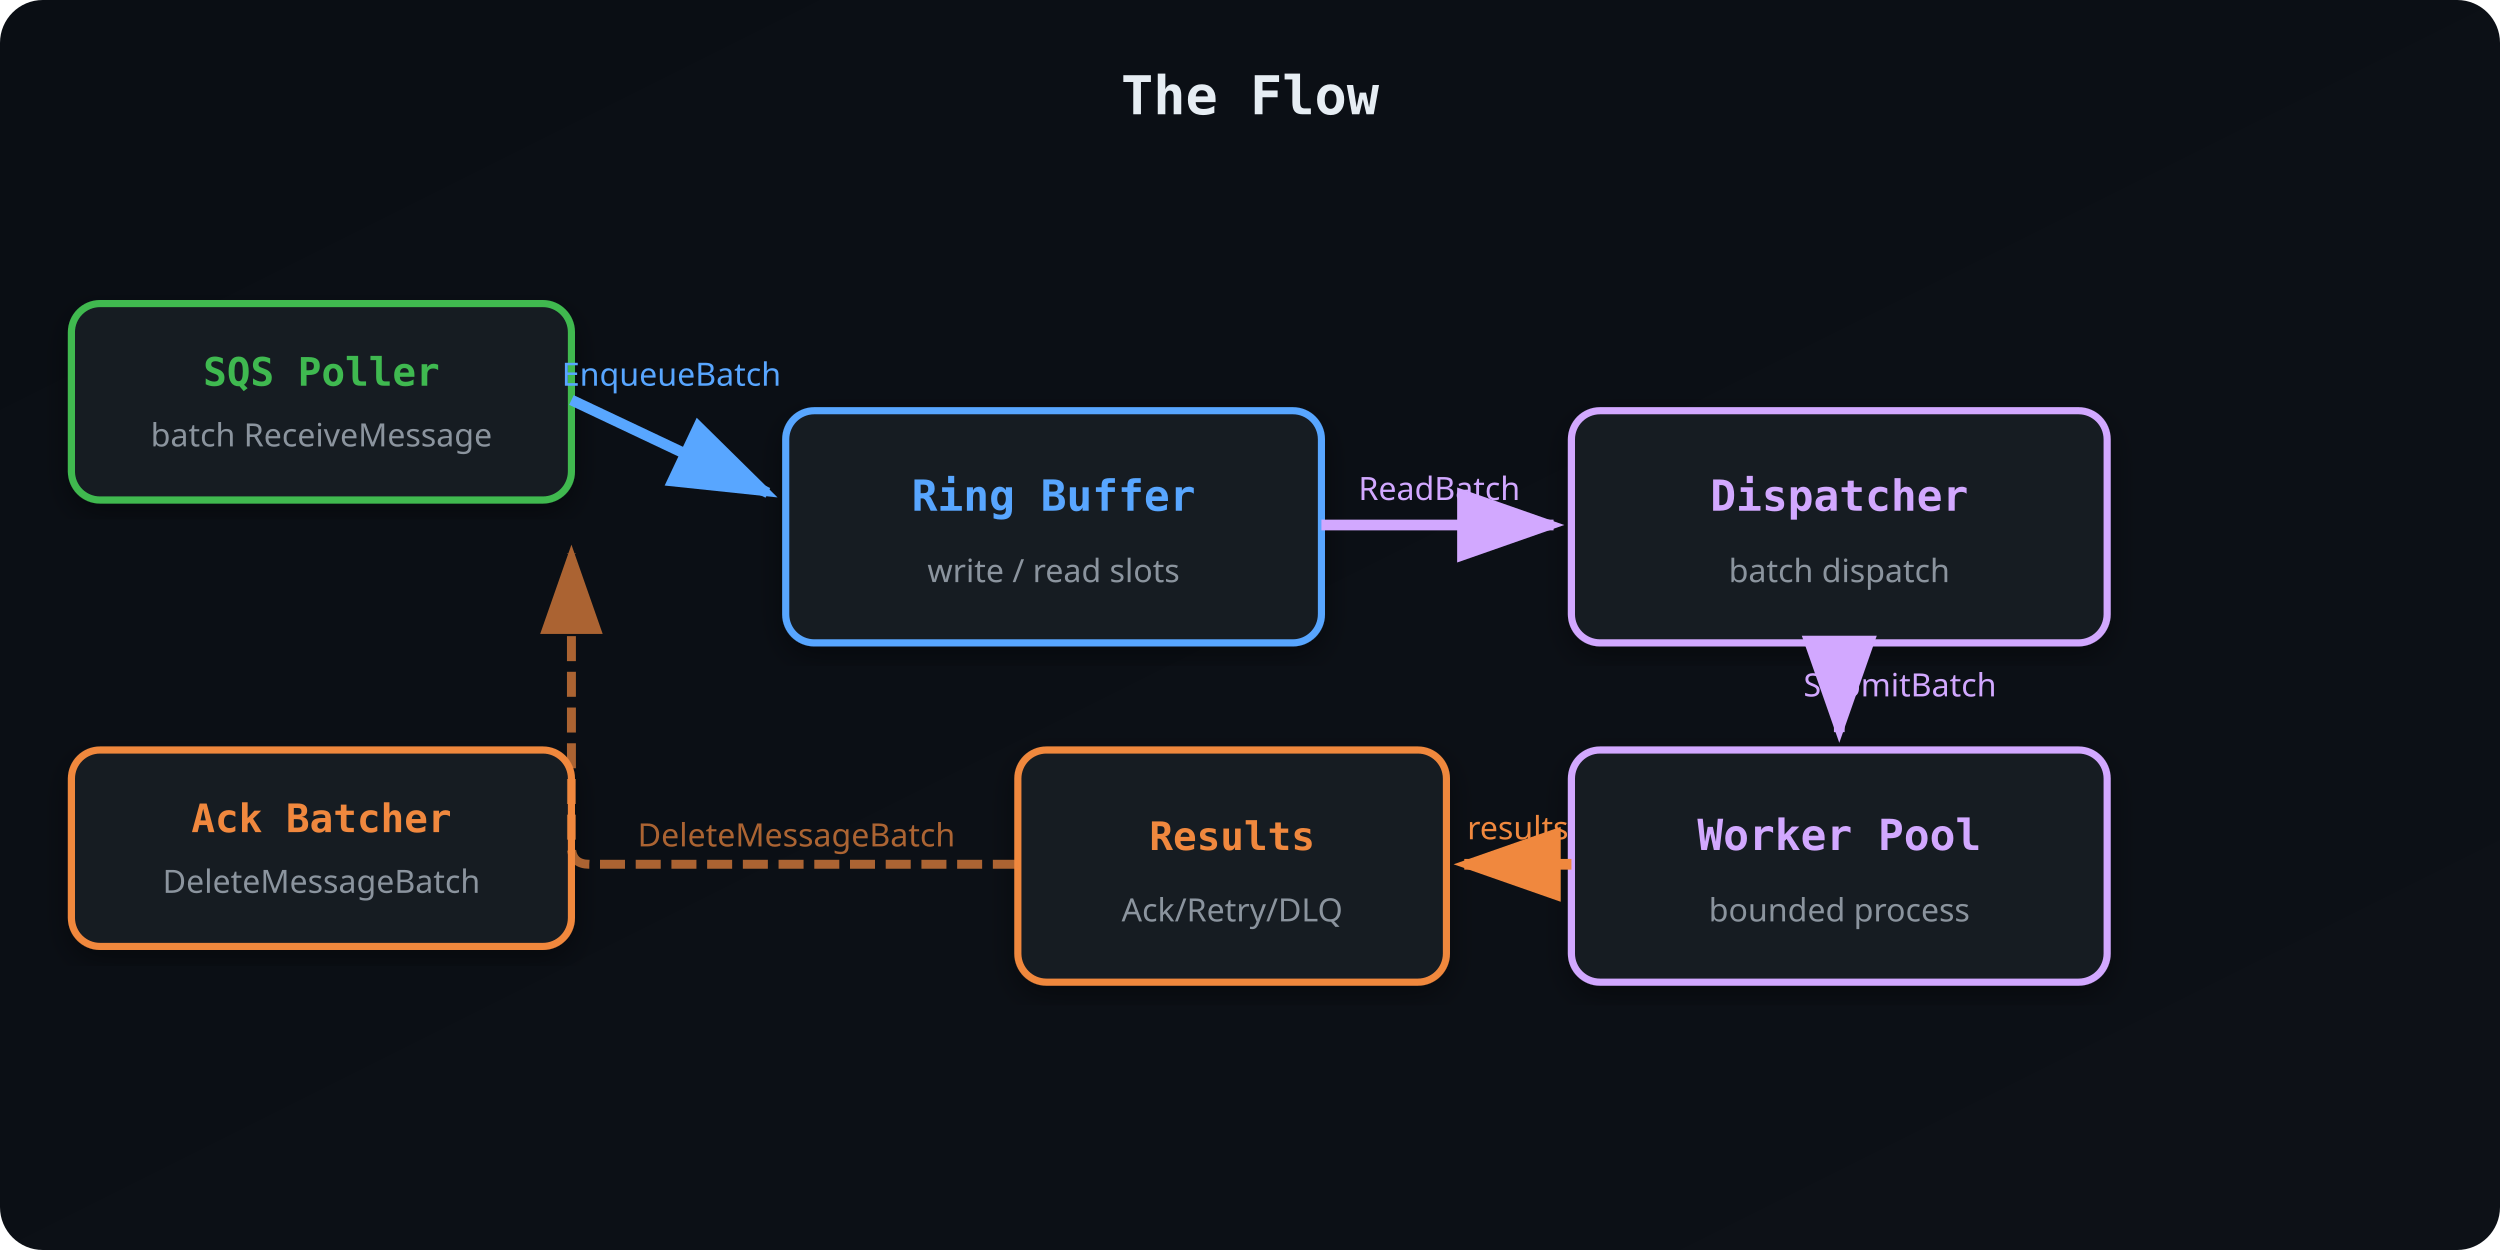
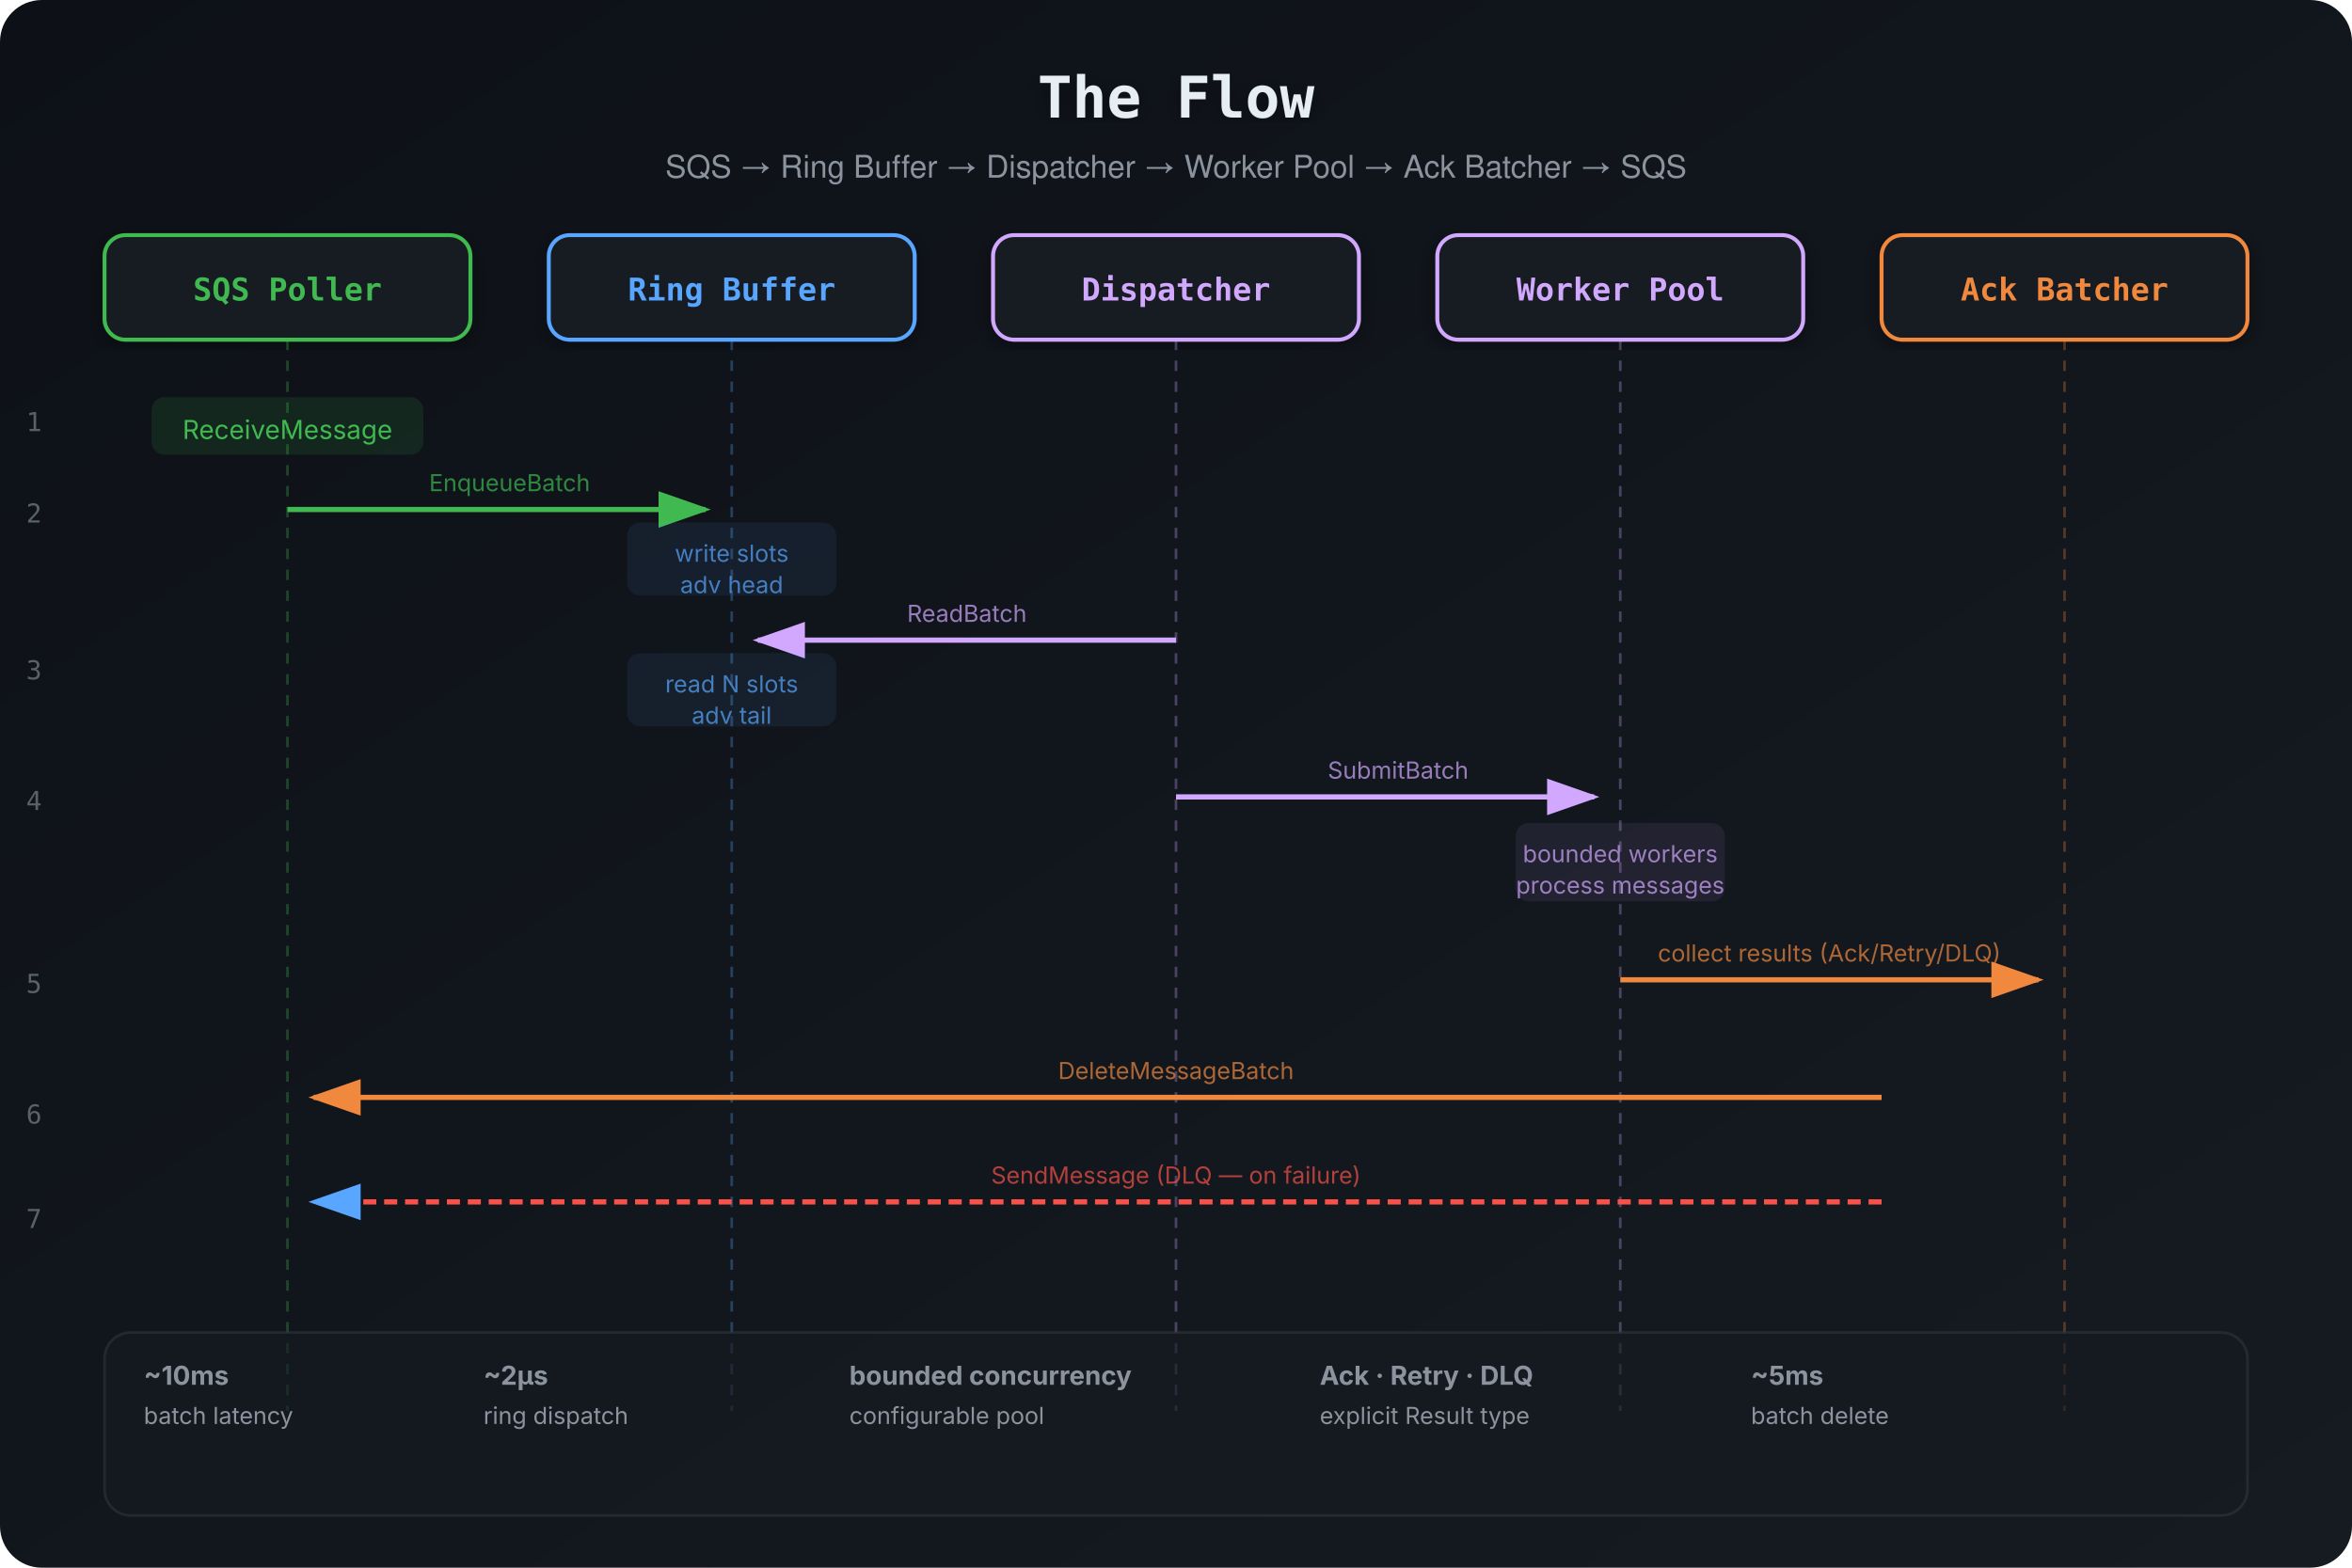
- <svg xmlns="http://www.w3.org/2000/svg" viewBox="0 0 700 350" width="700" height="350">
+ <svg xmlns="http://www.w3.org/2000/svg" viewBox="0 0 900 600" width="900" height="600">
  <defs>
    <linearGradient id="bg" x1="0%" y1="0%" x2="100%" y2="100%">
-       <stop offset="0%" stop-color="#0a0e14" />
-       <stop offset="100%" stop-color="#0d1117" />
+       <stop offset="0%" style="stop-color:#0d1117" />
+       <stop offset="100%" style="stop-color:#161b22" />
    </linearGradient>
    <filter id="shadow">
-       <feDropShadow dx="0" dy="3" stdDeviation="4" flood-color="#000" flood-opacity="0.4" />
+       <feDropShadow dx="0" dy="2" stdDeviation="4" flood-color="#000" flood-opacity="0.4" />
    </filter>
-     <marker id="aBlue" markerWidth="10" markerHeight="7" refX="9" refY="3.5" orient="auto">
-       <polygon points="0 0,10 3.5,0 7" fill="#58a6ff" />
+     <marker id="arrowGreen" markerWidth="10" markerHeight="7" refX="9" refY="3.5" orient="auto">
+       <polygon points="0 0, 10 3.5, 0 7" fill="#3fb950" />
    </marker>
-     <marker id="aPurple" markerWidth="10" markerHeight="7" refX="9" refY="3.5" orient="auto">
-       <polygon points="0 0,10 3.5,0 7" fill="#d2a8ff" />
+     <marker id="arrowBlue" markerWidth="10" markerHeight="7" refX="9" refY="3.5" orient="auto">
+       <polygon points="0 0, 10 3.5, 0 7" fill="#58a6ff" />
    </marker>
-     <marker id="aOrange" markerWidth="10" markerHeight="7" refX="9" refY="3.5" orient="auto">
-       <polygon points="0 0,10 3.5,0 7" fill="#f0883e" />
+     <marker id="arrowPurple" markerWidth="10" markerHeight="7" refX="9" refY="3.5" orient="auto">
+       <polygon points="0 0, 10 3.5, 0 7" fill="#d2a8ff" />
+     </marker>
+     <marker id="arrowOrange" markerWidth="10" markerHeight="7" refX="9" refY="3.5" orient="auto">
+       <polygon points="0 0, 10 3.5, 0 7" fill="#f0883e" />
    </marker>
  </defs>
-   <rect width="700" height="350" rx="12" fill="url(#bg)" />
-   <text x="350" y="32" text-anchor="middle" font-family="SF Mono,Menlo,Consolas,monospace" font-size="15" font-weight="bold" fill="#e6edf3">The Flow</text>
-   <rect x="20" y="85" width="140" height="55" rx="8" fill="#161b22" stroke="#3fb950" stroke-width="2" filter="url(#shadow)" />
-   <text x="90" y="108" text-anchor="middle" font-family="SF Mono,Menlo,Consolas,monospace" font-size="11" font-weight="bold" fill="#3fb950">SQS Poller</text>
-   <text x="90" y="125" text-anchor="middle" font-family="sans-serif" font-size="9" fill="#8b949e">batch ReceiveMessage</text>
-   <rect x="220" y="115" width="150" height="65" rx="8" fill="#161b22" stroke="#58a6ff" stroke-width="2" filter="url(#shadow)" />
-   <text x="295" y="143" text-anchor="middle" font-family="SF Mono,Menlo,Consolas,monospace" font-size="12" font-weight="bold" fill="#58a6ff">Ring Buffer</text>
-   <text x="295" y="163" text-anchor="middle" font-family="sans-serif" font-size="9" fill="#8b949e">write / read slots</text>
-   <rect x="440" y="115" width="150" height="65" rx="8" fill="#161b22" stroke="#d2a8ff" stroke-width="2" filter="url(#shadow)" />
-   <text x="515" y="143" text-anchor="middle" font-family="SF Mono,Menlo,Consolas,monospace" font-size="12" font-weight="bold" fill="#d2a8ff">Dispatcher</text>
-   <text x="515" y="163" text-anchor="middle" font-family="sans-serif" font-size="9" fill="#8b949e">batch dispatch</text>
-   <rect x="440" y="210" width="150" height="65" rx="8" fill="#161b22" stroke="#d2a8ff" stroke-width="2" filter="url(#shadow)" />
-   <text x="515" y="238" text-anchor="middle" font-family="SF Mono,Menlo,Consolas,monospace" font-size="12" font-weight="bold" fill="#d2a8ff">Worker Pool</text>
-   <text x="515" y="258" text-anchor="middle" font-family="sans-serif" font-size="9" fill="#8b949e">bounded process</text>
-   <rect x="285" y="210" width="120" height="65" rx="8" fill="#161b22" stroke="#f0883e" stroke-width="2" filter="url(#shadow)" />
-   <text x="345" y="238" text-anchor="middle" font-family="SF Mono,Menlo,Consolas,monospace" font-size="11" font-weight="bold" fill="#f0883e">Results</text>
-   <text x="345" y="258" text-anchor="middle" font-family="sans-serif" font-size="9" fill="#8b949e">Ack/Retry/DLQ</text>
-   <rect x="20" y="210" width="140" height="55" rx="8" fill="#161b22" stroke="#f0883e" stroke-width="2" filter="url(#shadow)" />
-   <text x="90" y="233" text-anchor="middle" font-family="SF Mono,Menlo,Consolas,monospace" font-size="11" font-weight="bold" fill="#f0883e">Ack Batcher</text>
-   <text x="90" y="250" text-anchor="middle" font-family="sans-serif" font-size="9" fill="#8b949e">DeleteMessageBatch</text>
-   <line x1="160" y1="112" x2="215" y2="138" stroke="#58a6ff" stroke-width="3" marker-end="url(#aBlue)" />
-   <text x="188" y="108" text-anchor="middle" font-family="sans-serif" font-size="9" fill="#58a6ff">EnqueueBatch</text>
-   <line x1="370" y1="147" x2="435" y2="147" stroke="#d2a8ff" stroke-width="3" marker-end="url(#aPurple)" />
-   <text x="403" y="140" text-anchor="middle" font-family="sans-serif" font-size="9" fill="#d2a8ff">ReadBatch</text>
-   <line x1="515" y1="180" x2="515" y2="205" stroke="#d2a8ff" stroke-width="3" marker-end="url(#aPurple)" />
-   <text x="532" y="195" text-anchor="middle" font-family="sans-serif" font-size="9" fill="#d2a8ff">SubmitBatch</text>
-   <line x1="440" y1="242" x2="410" y2="242" stroke="#f0883e" stroke-width="3" marker-end="url(#aOrange)" />
-   <text x="425" y="235" text-anchor="middle" font-family="sans-serif" font-size="9" fill="#f0883e">results</text>
-   <path d="M 285 242 L 165 242 Q 160 242 160 237 L 160 155" stroke="#f0883e" stroke-width="2.5" stroke-dasharray="7 3" fill="none" marker-end="url(#aOrange)" opacity="0.7" />
-   <text x="223" y="237" text-anchor="middle" font-family="sans-serif" font-size="9" fill="#f0883e" opacity="0.7">DeleteMessageBatch</text>
+   <rect width="900" height="600" rx="16" fill="url(#bg)" />
+   <text x="450" y="45" text-anchor="middle" font-family="SF Mono, Menlo, Monaco, Consolas, monospace" font-size="22" font-weight="bold" fill="#e6edf3" filter="url(#shadow)">The Flow</text>
+   <text x="450" y="68" text-anchor="middle" font-family="-apple-system, BlinkMacSystemFont, Segoe UI, Helvetica, sans-serif" font-size="12" fill="#8b949e">SQS → Ring Buffer → Dispatcher → Worker Pool → Ack Batcher → SQS</text>
+   <rect x="40" y="90" width="140" height="40" rx="8" fill="#161b22" stroke="#3fb950" stroke-width="1.5" filter="url(#shadow)" />
+   <text x="110" y="115" text-anchor="middle" font-family="SF Mono, Menlo, monospace" font-size="12" font-weight="bold" fill="#3fb950">SQS Poller</text>
+   <rect x="210" y="90" width="140" height="40" rx="8" fill="#161b22" stroke="#58a6ff" stroke-width="1.5" filter="url(#shadow)" />
+   <text x="280" y="115" text-anchor="middle" font-family="SF Mono, Menlo, monospace" font-size="12" font-weight="bold" fill="#58a6ff">Ring Buffer</text>
+   <rect x="380" y="90" width="140" height="40" rx="8" fill="#161b22" stroke="#d2a8ff" stroke-width="1.5" filter="url(#shadow)" />
+   <text x="450" y="115" text-anchor="middle" font-family="SF Mono, Menlo, monospace" font-size="12" font-weight="bold" fill="#d2a8ff">Dispatcher</text>
+   <rect x="550" y="90" width="140" height="40" rx="8" fill="#161b22" stroke="#d2a8ff" stroke-width="1.5" filter="url(#shadow)" />
+   <text x="620" y="115" text-anchor="middle" font-family="SF Mono, Menlo, monospace" font-size="12" font-weight="bold" fill="#d2a8ff">Worker Pool</text>
+   <rect x="720" y="90" width="140" height="40" rx="8" fill="#161b22" stroke="#f0883e" stroke-width="1.5" filter="url(#shadow)" />
+   <text x="790" y="115" text-anchor="middle" font-family="SF Mono, Menlo, monospace" font-size="12" font-weight="bold" fill="#f0883e">Ack Batcher</text>
+   <line x1="110" y1="130" x2="110" y2="540" stroke="#3fb950" stroke-width="1" stroke-dasharray="4 4" opacity="0.3" />
+   <line x1="280" y1="130" x2="280" y2="540" stroke="#58a6ff" stroke-width="1" stroke-dasharray="4 4" opacity="0.3" />
+   <line x1="450" y1="130" x2="450" y2="540" stroke="#d2a8ff" stroke-width="1" stroke-dasharray="4 4" opacity="0.3" />
+   <line x1="620" y1="130" x2="620" y2="540" stroke="#d2a8ff" stroke-width="1" stroke-dasharray="4 4" opacity="0.3" />
+   <line x1="790" y1="130" x2="790" y2="540" stroke="#f0883e" stroke-width="1" stroke-dasharray="4 4" opacity="0.3" />
+   <text x="10" y="165" font-family="SF Mono, Menlo, monospace" font-size="10" fill="#8b949e" opacity="0.6">1</text>
+   <rect x="58" y="152" width="104" height="22" rx="5" fill="#3fb950" opacity="0.12" />
+   <text x="110" y="168" text-anchor="middle" font-family="-apple-system, sans-serif" font-size="10" fill="#3fb950">ReceiveMessage</text>
+   <text x="10" y="200" font-family="SF Mono, Menlo, monospace" font-size="10" fill="#8b949e" opacity="0.6">2</text>
+   <line x1="110" y1="195" x2="270" y2="195" stroke="#3fb950" stroke-width="2" marker-end="url(#arrowGreen)" />
+   <text x="195" y="188" text-anchor="middle" font-family="-apple-system, sans-serif" font-size="9" fill="#3fb950" opacity="0.7">EnqueueBatch</text>
+   <rect x="240" y="200" width="80" height="28" rx="5" fill="#58a6ff" opacity="0.08" />
+   <text x="280" y="215" text-anchor="middle" font-family="-apple-system, sans-serif" font-size="9" fill="#58a6ff" opacity="0.7">write slots</text>
+   <text x="280" y="227" text-anchor="middle" font-family="-apple-system, sans-serif" font-size="9" fill="#58a6ff" opacity="0.7">adv head</text>
+   <text x="10" y="260" font-family="SF Mono, Menlo, monospace" font-size="10" fill="#8b949e" opacity="0.6">3</text>
+   <line x1="450" y1="245" x2="290" y2="245" stroke="#d2a8ff" stroke-width="2" marker-end="url(#arrowPurple)" />
+   <text x="370" y="238" text-anchor="middle" font-family="-apple-system, sans-serif" font-size="9" fill="#d2a8ff" opacity="0.7">ReadBatch</text>
+   <rect x="240" y="250" width="80" height="28" rx="5" fill="#58a6ff" opacity="0.08" />
+   <text x="280" y="265" text-anchor="middle" font-family="-apple-system, sans-serif" font-size="9" fill="#58a6ff" opacity="0.7">read N slots</text>
+   <text x="280" y="277" text-anchor="middle" font-family="-apple-system, sans-serif" font-size="9" fill="#58a6ff" opacity="0.7">adv tail</text>
+   <text x="10" y="310" font-family="SF Mono, Menlo, monospace" font-size="10" fill="#8b949e" opacity="0.6">4</text>
+   <line x1="450" y1="305" x2="610" y2="305" stroke="#d2a8ff" stroke-width="2" marker-end="url(#arrowPurple)" />
+   <text x="535" y="298" text-anchor="middle" font-family="-apple-system, sans-serif" font-size="9" fill="#d2a8ff" opacity="0.7">SubmitBatch</text>
+   <rect x="580" y="315" width="80" height="30" rx="5" fill="#d2a8ff" opacity="0.08" />
+   <text x="620" y="330" text-anchor="middle" font-family="-apple-system, sans-serif" font-size="9" fill="#d2a8ff" opacity="0.7">bounded workers</text>
+   <text x="620" y="342" text-anchor="middle" font-family="-apple-system, sans-serif" font-size="9" fill="#d2a8ff" opacity="0.7">process messages</text>
+   <text x="10" y="380" font-family="SF Mono, Menlo, monospace" font-size="10" fill="#8b949e" opacity="0.6">5</text>
+   <line x1="620" y1="375" x2="780" y2="375" stroke="#f0883e" stroke-width="2" marker-end="url(#arrowOrange)" />
+   <text x="700" y="368" text-anchor="middle" font-family="-apple-system, sans-serif" font-size="9" fill="#f0883e" opacity="0.7">collect results (Ack/Retry/DLQ)</text>
+   <text x="10" y="430" font-family="SF Mono, Menlo, monospace" font-size="10" fill="#8b949e" opacity="0.6">6</text>
+   <path d="M 720 420 L 120 420" stroke="#f0883e" stroke-width="2" marker-end="url(#arrowOrange)" />
+   <text x="450" y="413" text-anchor="middle" font-family="-apple-system, sans-serif" font-size="9" fill="#f0883e" opacity="0.7">DeleteMessageBatch</text>
+   <text x="10" y="470" font-family="SF Mono, Menlo, monospace" font-size="10" fill="#8b949e" opacity="0.6">7</text>
+   <path d="M 720 460 L 120 460" stroke="#f85149" stroke-width="2" stroke-dasharray="5 3" marker-end="url(#arrowBlue)" />
+   <text x="450" y="453" text-anchor="middle" font-family="-apple-system, sans-serif" font-size="9" fill="#f85149" opacity="0.7">SendMessage (DLQ — on failure)</text>
+   <rect x="40" y="510" width="820" height="70" rx="10" fill="#161b22" stroke="#30363d" stroke-width="1" opacity="0.6" />
+   <text x="55" y="530" font-family="-apple-system, sans-serif" font-size="10" font-weight="bold" fill="#8b949e">~10ms</text>
+   <text x="55" y="545" font-family="-apple-system, sans-serif" font-size="9" fill="#8b949e">batch latency</text>
+   <text x="185" y="530" font-family="-apple-system, sans-serif" font-size="10" font-weight="bold" fill="#8b949e">~2μs</text>
+   <text x="185" y="545" font-family="-apple-system, sans-serif" font-size="9" fill="#8b949e">ring dispatch</text>
+   <text x="325" y="530" font-family="-apple-system, sans-serif" font-size="10" font-weight="bold" fill="#8b949e">bounded concurrency</text>
+   <text x="325" y="545" font-family="-apple-system, sans-serif" font-size="9" fill="#8b949e">configurable pool</text>
+   <text x="505" y="530" font-family="-apple-system, sans-serif" font-size="10" font-weight="bold" fill="#8b949e">Ack · Retry · DLQ</text>
+   <text x="505" y="545" font-family="-apple-system, sans-serif" font-size="9" fill="#8b949e">explicit Result type</text>
+   <text x="670" y="530" font-family="-apple-system, sans-serif" font-size="10" font-weight="bold" fill="#8b949e">~5ms</text>
+   <text x="670" y="545" font-family="-apple-system, sans-serif" font-size="9" fill="#8b949e">batch delete</text>
</svg>
